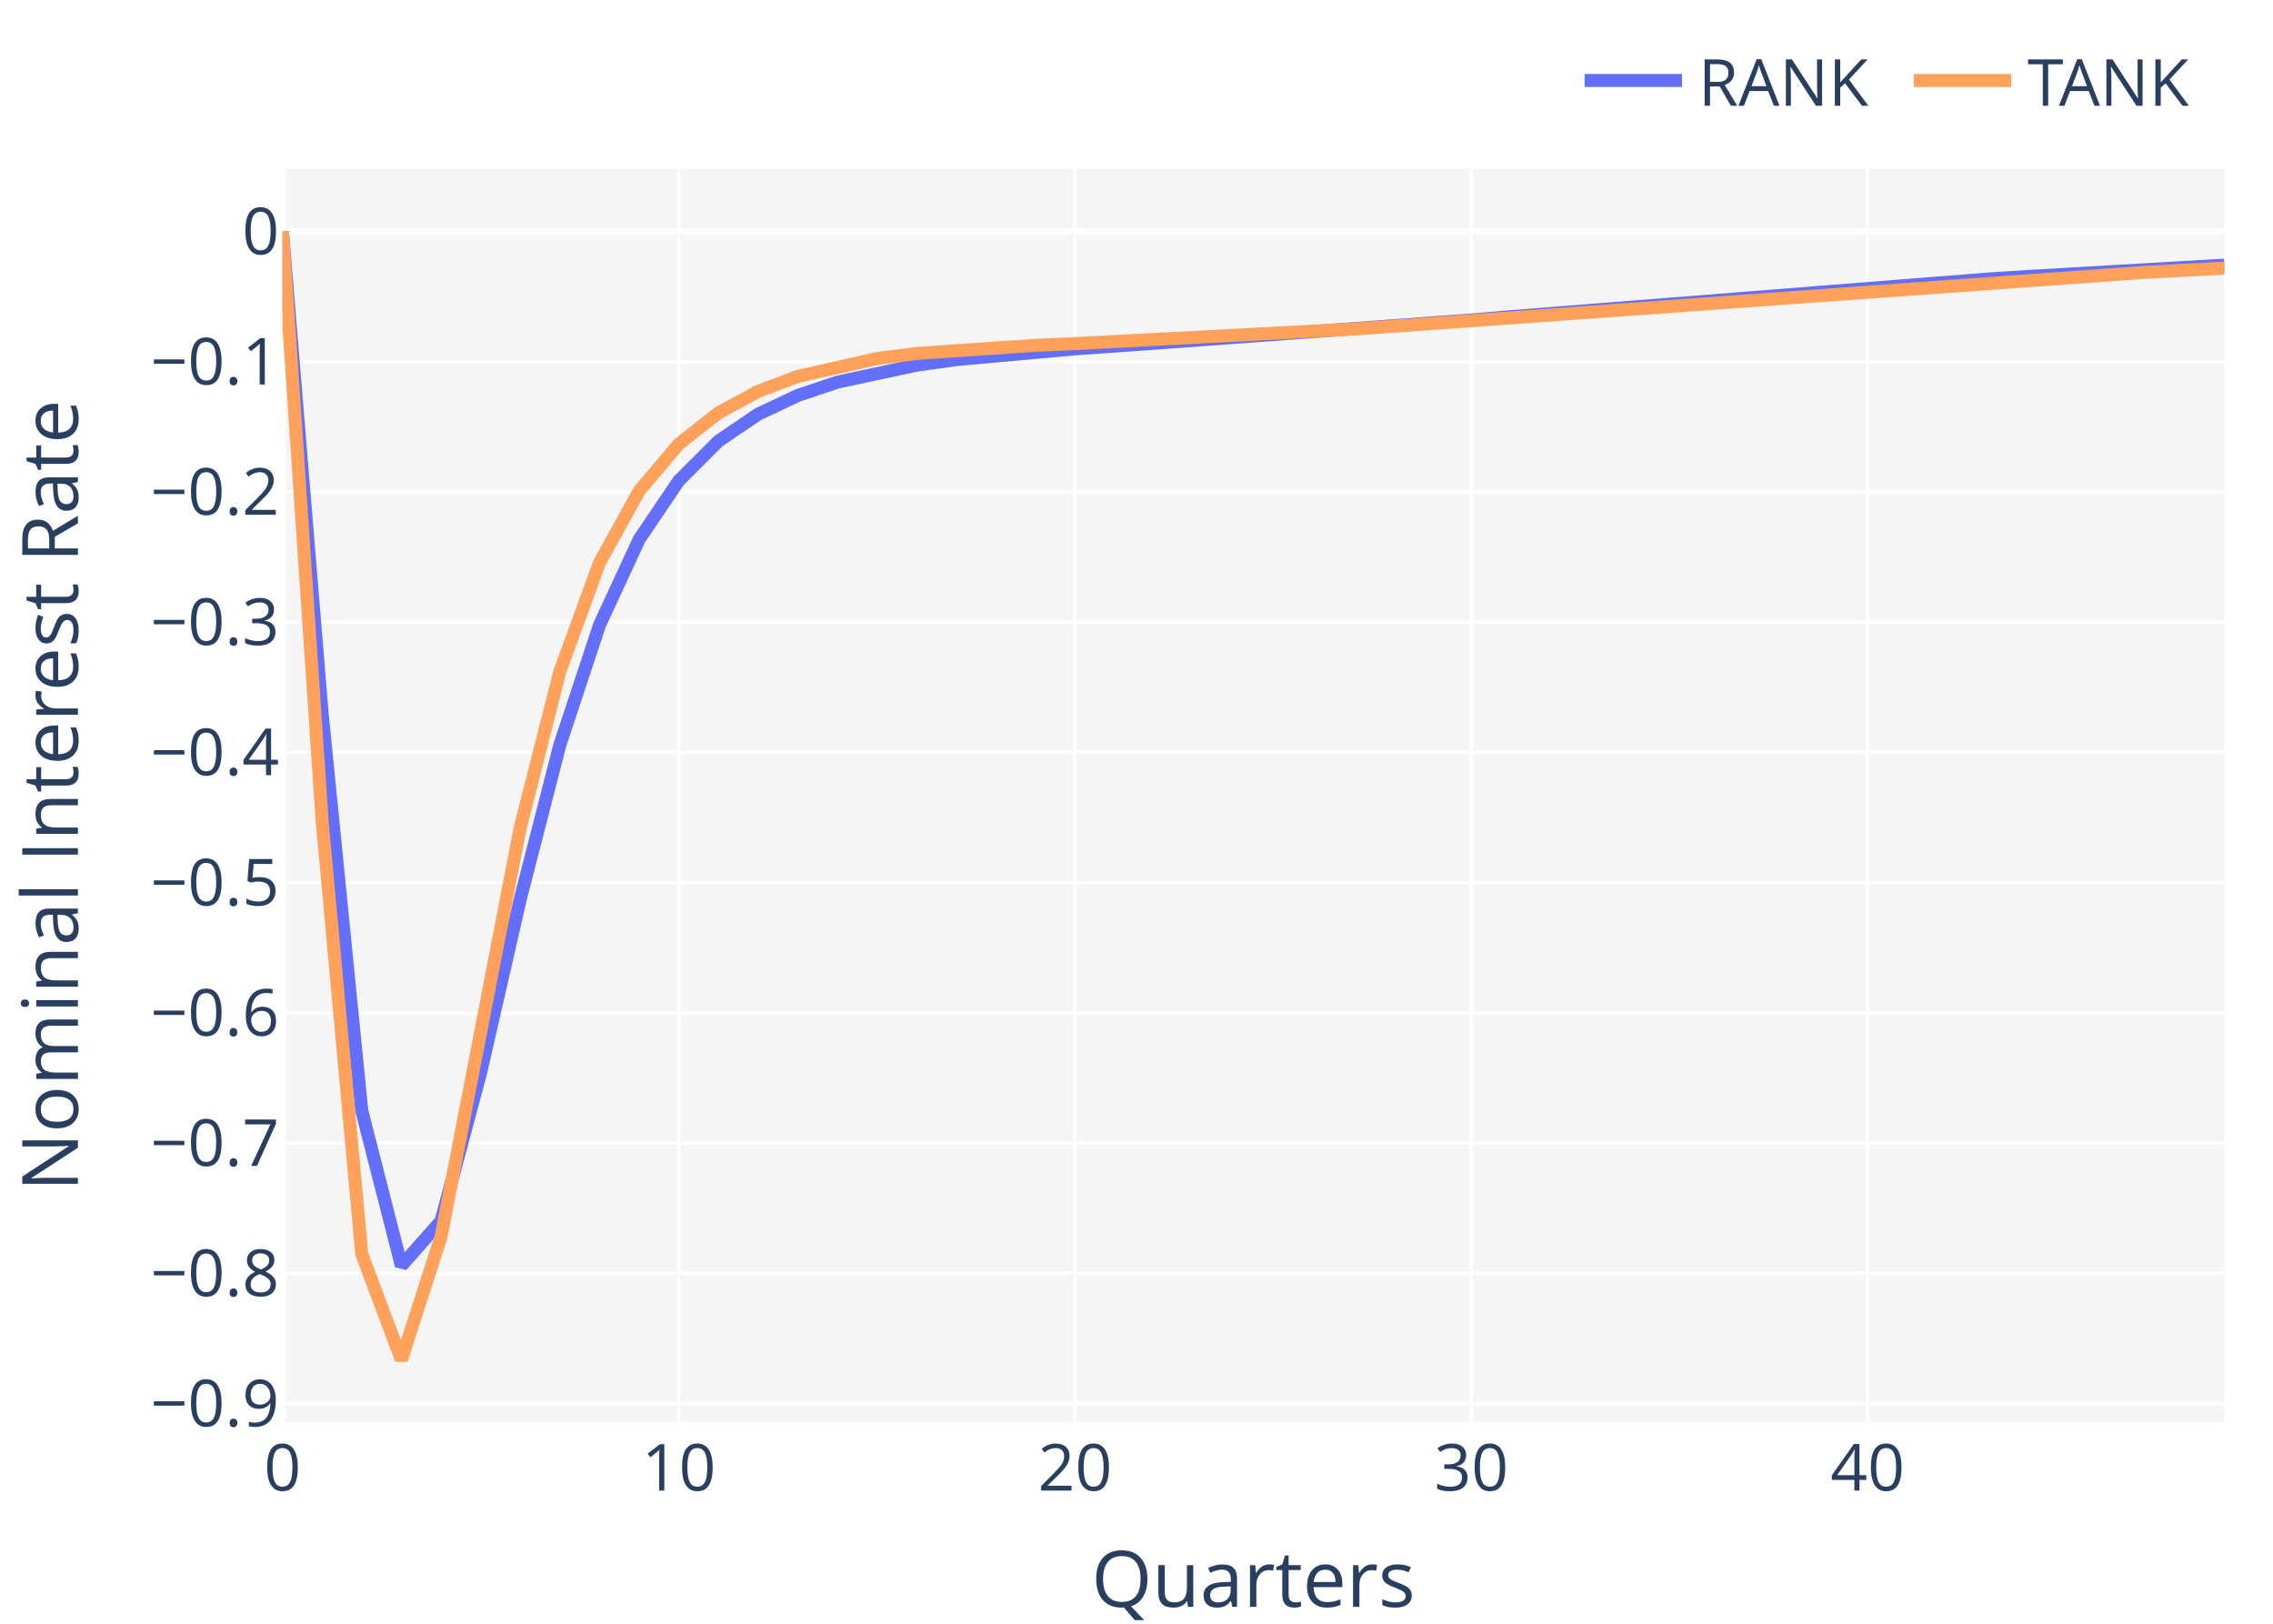
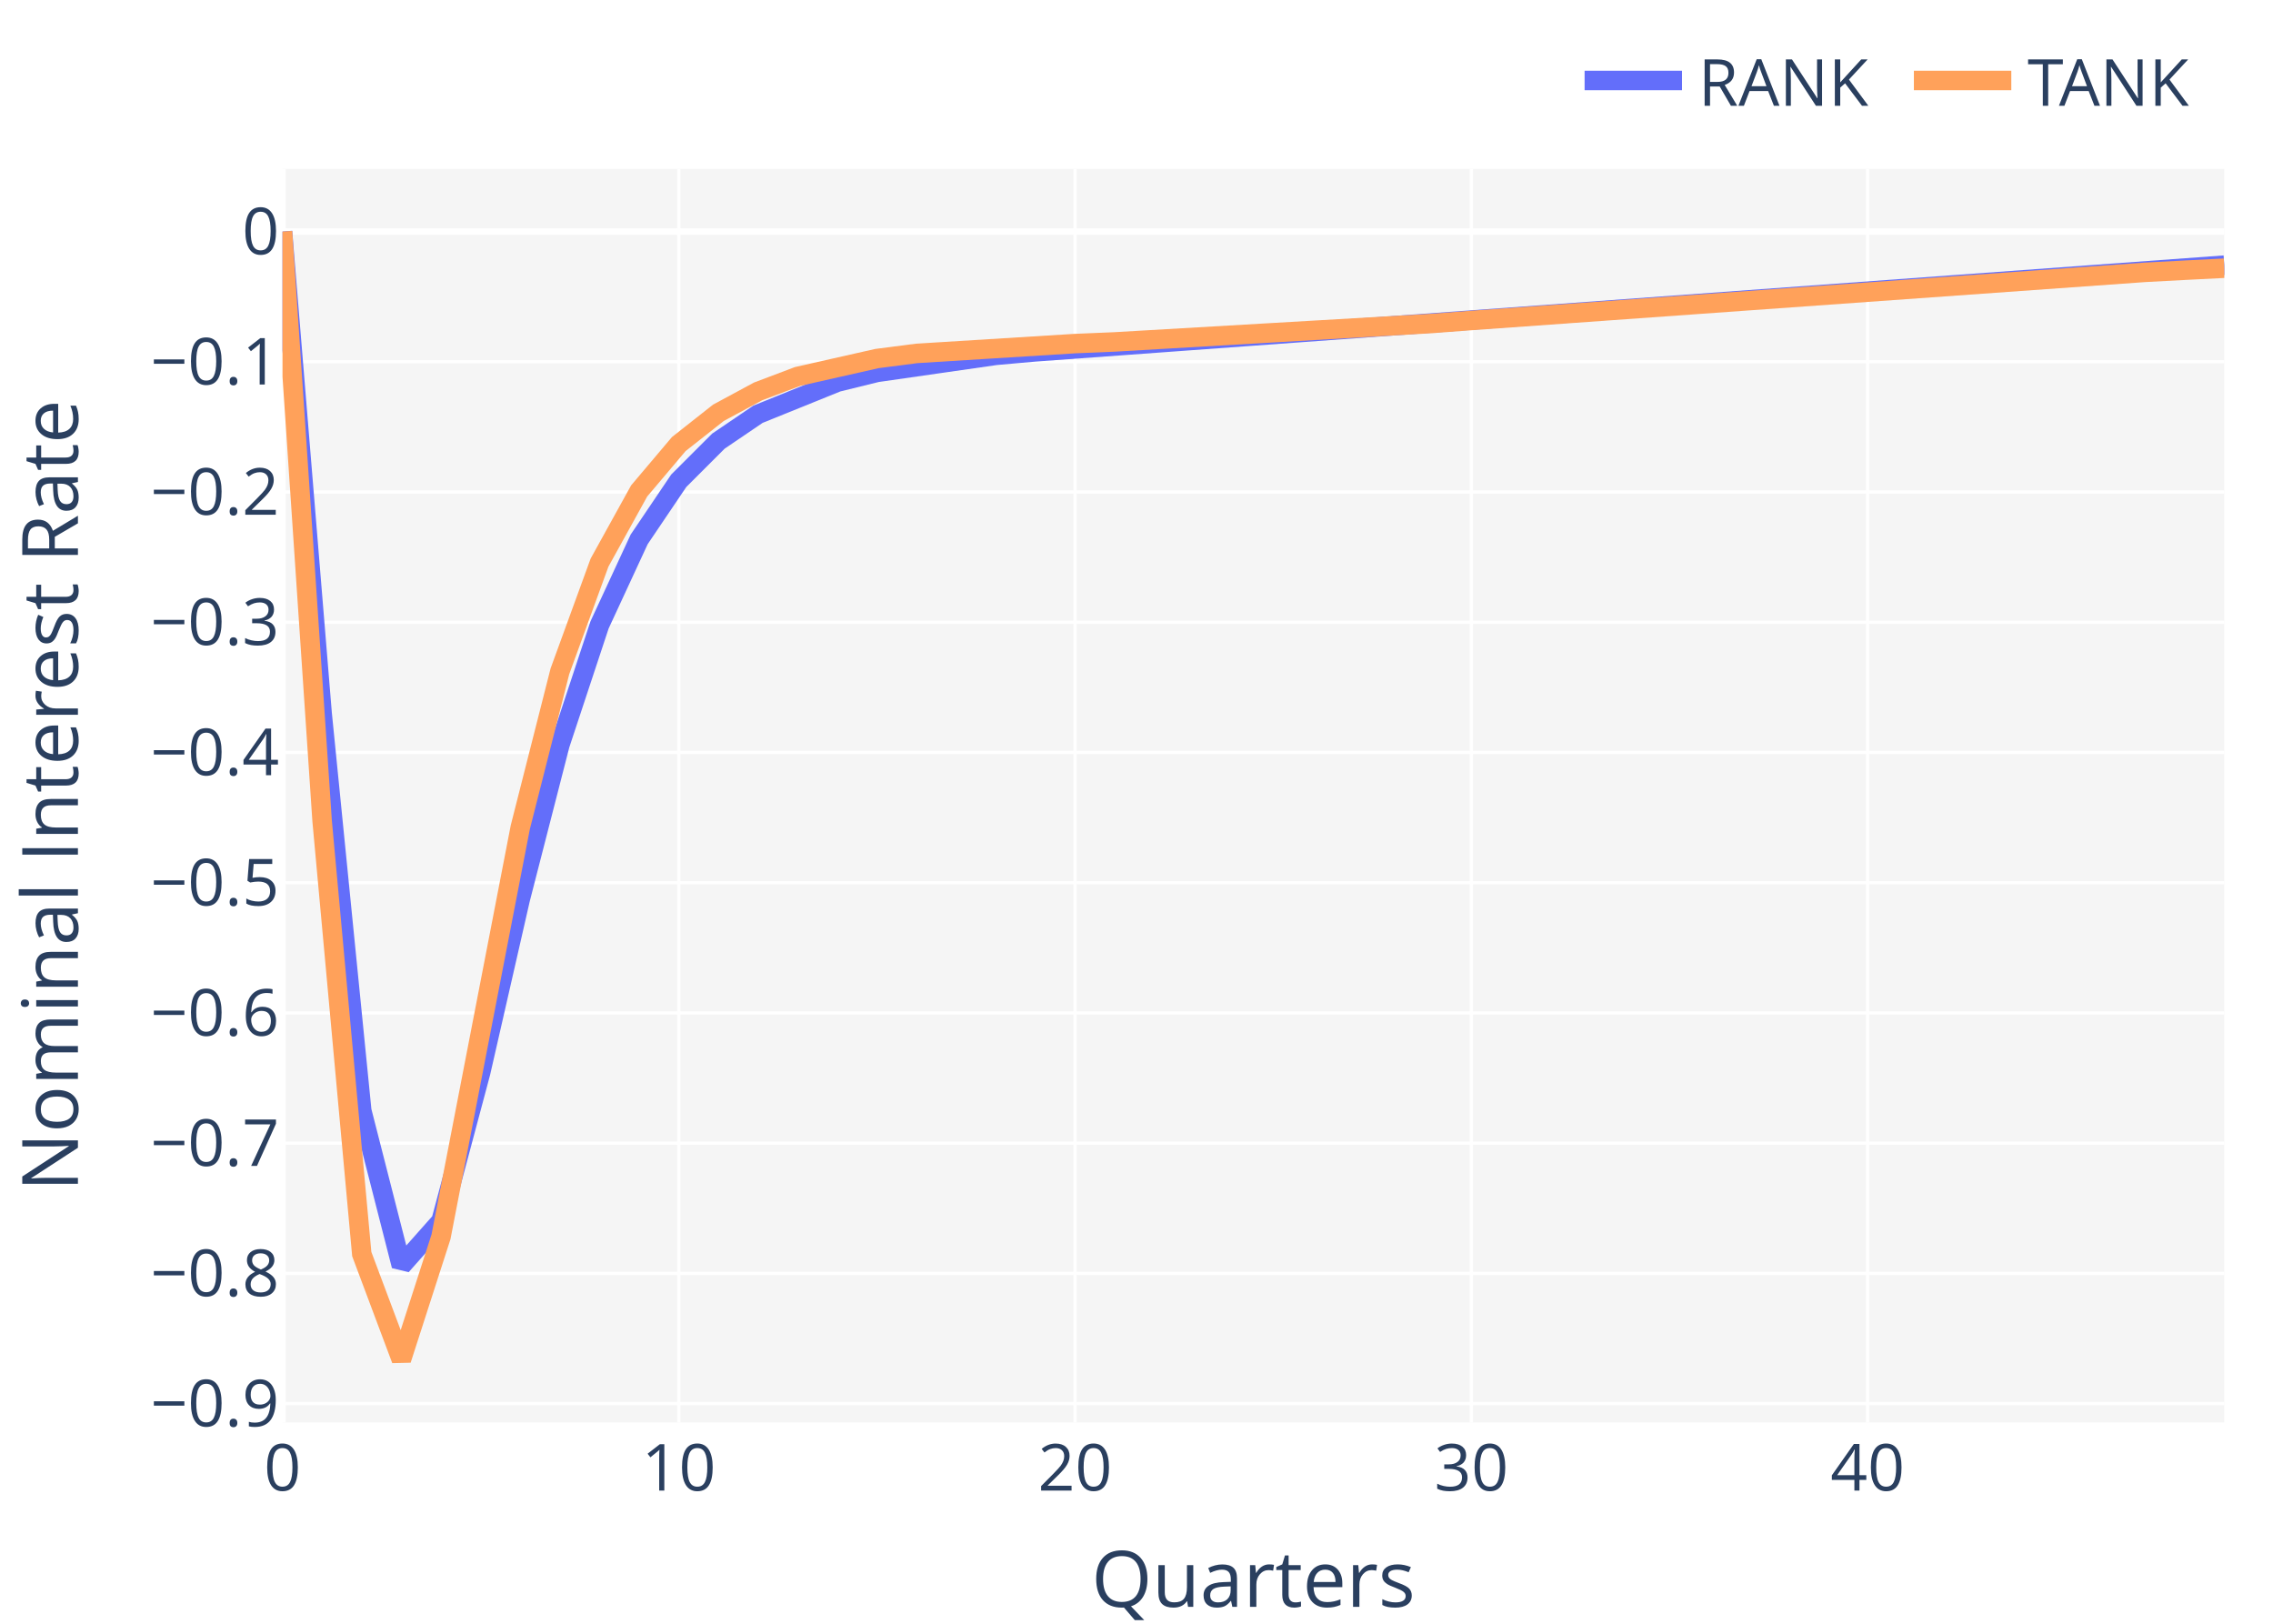
<svg xmlns="http://www.w3.org/2000/svg" class="main-svg" width="700" height="500" style="" viewBox="0 0 700 500">
  <rect x="0" y="0" width="700" height="500" style="fill: rgb(255, 255, 255); fill-opacity: 1;" />
-   <defs id="defs-86aef1">
+   <defs id="defs-5b665c">
    <g class="clips">
-       <clipPath id="clip86aef1xyplot" class="plotclip">
+       <clipPath id="clip5b665cxyplot" class="plotclip">
        <rect width="598" height="386" />
      </clipPath>
-       <clipPath class="axesclip" id="clip86aef1x">
+       <clipPath class="axesclip" id="clip5b665cx">
        <rect x="87" y="0" width="598" height="500" />
      </clipPath>
-       <clipPath class="axesclip" id="clip86aef1y">
+       <clipPath class="axesclip" id="clip5b665cy">
        <rect x="0" y="52" width="700" height="386" />
      </clipPath>
-       <clipPath class="axesclip" id="clip86aef1xy">
+       <clipPath class="axesclip" id="clip5b665cxy">
        <rect x="87" y="52" width="598" height="386" />
      </clipPath>
    </g>
    <g class="gradients" />
    <g class="patterns" />
  </defs>
  <g class="bglayer">
    <rect class="bg" x="87" y="52" width="598" height="386" style="fill: rgb(245, 245, 245); fill-opacity: 1; stroke-width: 0;" />
  </g>
  <g class="layer-below">
    <g class="imagelayer" />
    <g class="shapelayer" />
  </g>
  <g class="cartesianlayer">
    <g class="subplot xy">
      <g class="layer-subplot">
        <g class="shapelayer" />
        <g class="imagelayer" />
      </g>
      <g class="minor-gridlayer">
        <g class="x" />
        <g class="y" />
      </g>
      <g class="gridlayer">
        <g class="x">
          <path class="xgrid crisp" transform="translate(209.04,0)" d="M0,52v386" style="stroke: rgb(255, 255, 255); stroke-opacity: 1; stroke-width: 1px;" />
          <path class="xgrid crisp" transform="translate(331.08,0)" d="M0,52v386" style="stroke: rgb(255, 255, 255); stroke-opacity: 1; stroke-width: 1px;" />
          <path class="xgrid crisp" transform="translate(453.12,0)" d="M0,52v386" style="stroke: rgb(255, 255, 255); stroke-opacity: 1; stroke-width: 1px;" />
          <path class="xgrid crisp" transform="translate(575.16,0)" d="M0,52v386" style="stroke: rgb(255, 255, 255); stroke-opacity: 1; stroke-width: 1px;" />
        </g>
        <g class="y">
          <path class="ygrid crisp" transform="translate(0,432.21)" d="M87,0h598" style="stroke: rgb(255, 255, 255); stroke-opacity: 1; stroke-width: 1px;" />
          <path class="ygrid crisp" transform="translate(0,392.11)" d="M87,0h598" style="stroke: rgb(255, 255, 255); stroke-opacity: 1; stroke-width: 1px;" />
          <path class="ygrid crisp" transform="translate(0,352.01)" d="M87,0h598" style="stroke: rgb(255, 255, 255); stroke-opacity: 1; stroke-width: 1px;" />
          <path class="ygrid crisp" transform="translate(0,311.91)" d="M87,0h598" style="stroke: rgb(255, 255, 255); stroke-opacity: 1; stroke-width: 1px;" />
          <path class="ygrid crisp" transform="translate(0,271.81)" d="M87,0h598" style="stroke: rgb(255, 255, 255); stroke-opacity: 1; stroke-width: 1px;" />
          <path class="ygrid crisp" transform="translate(0,231.71)" d="M87,0h598" style="stroke: rgb(255, 255, 255); stroke-opacity: 1; stroke-width: 1px;" />
          <path class="ygrid crisp" transform="translate(0,191.6)" d="M87,0h598" style="stroke: rgb(255, 255, 255); stroke-opacity: 1; stroke-width: 1px;" />
          <path class="ygrid crisp" transform="translate(0,151.5)" d="M87,0h598" style="stroke: rgb(255, 255, 255); stroke-opacity: 1; stroke-width: 1px;" />
          <path class="ygrid crisp" transform="translate(0,111.4)" d="M87,0h598" style="stroke: rgb(255, 255, 255); stroke-opacity: 1; stroke-width: 1px;" />
        </g>
      </g>
      <g class="zerolinelayer">
        <path class="xzl zl crisp" transform="translate(87,0)" d="M0,52v386" style="stroke: rgb(255, 255, 255); stroke-opacity: 1; stroke-width: 2px;" />
        <path class="yzl zl crisp" transform="translate(0,71.3)" d="M87,0h598" style="stroke: rgb(255, 255, 255); stroke-opacity: 1; stroke-width: 2px;" />
      </g>
      <path class="xlines-below" />
      <path class="ylines-below" />
      <g class="overlines-below" />
      <g class="xaxislayer-below" />
      <g class="yaxislayer-below" />
      <g class="overaxes-below" />
-       <g class="plot" transform="translate(87,52)" clip-path="url(#clip86aef1xyplot)">
+       <g class="plot" transform="translate(87,52)" clip-path="url(#clip5b665cxyplot)">
        <g class="scatterlayer mlayer">
-           <g class="trace scatter tracefd7a19" style="stroke-miterlimit: 2; opacity: 1;">
+           <g class="trace scatter traced6b01d" style="stroke-miterlimit: 2; opacity: 1;">
            <g class="fills" />
            <g class="errorbars" />
            <g class="lines">
-               <path class="js-line" d="M0,19.3L12.2,167.62L24.41,290.01L36.61,337.75L48.82,323.99L61.02,278.28L73.22,224.88L85.43,177.34L97.63,140.46L109.84,114.09L122.04,96.03L134.24,83.84L146.45,75.55L158.65,69.79L170.86,65.68L195.27,60.44L207.47,58.74L244.08,55.42L256.29,54.58L366.12,46.54L378.33,45.51L524.78,33.96L536.98,33.16L598,29.65" style="vector-effect: non-scaling-stroke; fill: none; stroke: rgb(99, 110, 250); stroke-opacity: 1; stroke-width: 4px; opacity: 1;" />
+               <path class="js-line" d="M0,19.3L12.2,167.62L24.41,290.01L36.61,337.75L48.82,323.99L61.02,278.28L73.22,224.88L85.43,177.34L97.63,140.46L109.84,114.09L122.04,96.03L134.24,83.84L146.45,75.55L170.86,65.68L183.06,62.68L219.67,57.42L231.88,56.34L598,29.65" style="vector-effect: non-scaling-stroke; fill: none; stroke: rgb(99, 110, 250); stroke-opacity: 1; stroke-width: 6px; opacity: 1;" />
            </g>
            <g class="points" />
            <g class="text" />
          </g>
-           <g class="trace scatter trace63e229" style="stroke-miterlimit: 2; opacity: 1;">
+           <g class="trace scatter trace59328f" style="stroke-miterlimit: 2; opacity: 1;">
            <g class="fills" />
            <g class="errorbars" />
            <g class="lines">
-               <path class="js-line" d="M0,19.3L12.2,200.75L24.41,334.17L36.61,366.7L48.82,328.83L73.22,202.79L85.43,154.71L97.63,121.25L109.84,99.17L122.04,84.74L134.24,75.12L146.45,68.53L158.65,63.92L183.06,58.41L195.27,56.83L231.88,54.33L244.08,53.8L329.51,49.34L341.71,48.5L573.59,31.86L585.8,31.21L598,30.59" style="vector-effect: non-scaling-stroke; fill: none; stroke: rgb(255, 161, 90); stroke-opacity: 1; stroke-width: 4px; opacity: 1;" />
+               <path class="js-line" d="M0,19.3L12.2,200.75L24.41,334.17L36.61,366.7L48.82,328.83L73.22,202.79L85.43,154.71L97.63,121.25L109.84,99.17L122.04,84.74L134.24,75.12L146.45,68.53L158.65,63.92L183.06,58.41L195.27,56.83L244.08,53.8L256.29,53.29L353.92,47.61L366.12,46.69L573.59,31.86L585.8,31.21L598,30.59" style="vector-effect: non-scaling-stroke; fill: none; stroke: rgb(255, 161, 90); stroke-opacity: 1; stroke-width: 6px; opacity: 1;" />
            </g>
            <g class="points" />
            <g class="text" />
          </g>
        </g>
      </g>
      <g class="overplot" />
      <path class="xlines-above crisp" d="M0,0" style="fill: none;" />
      <path class="ylines-above crisp" d="M0,0" style="fill: none;" />
      <g class="overlines-above" />
      <g class="xaxislayer-above">
        <g class="xtick">
          <text text-anchor="middle" x="0" y="459" transform="translate(87,0)" style="font-family: 'Open Sans', verdana, arial, sans-serif; font-size: 20px; fill: rgb(42, 63, 95); fill-opacity: 1; white-space: pre; opacity: 1;">0</text>
        </g>
        <g class="xtick">
          <text text-anchor="middle" x="0" y="459" style="font-family: 'Open Sans', verdana, arial, sans-serif; font-size: 20px; fill: rgb(42, 63, 95); fill-opacity: 1; white-space: pre; opacity: 1;" transform="translate(209.04,0)">10</text>
        </g>
        <g class="xtick">
          <text text-anchor="middle" x="0" y="459" style="font-family: 'Open Sans', verdana, arial, sans-serif; font-size: 20px; fill: rgb(42, 63, 95); fill-opacity: 1; white-space: pre; opacity: 1;" transform="translate(331.08,0)">20</text>
        </g>
        <g class="xtick">
          <text text-anchor="middle" x="0" y="459" style="font-family: 'Open Sans', verdana, arial, sans-serif; font-size: 20px; fill: rgb(42, 63, 95); fill-opacity: 1; white-space: pre; opacity: 1;" transform="translate(453.12,0)">30</text>
        </g>
        <g class="xtick">
          <text text-anchor="middle" x="0" y="459" style="font-family: 'Open Sans', verdana, arial, sans-serif; font-size: 20px; fill: rgb(42, 63, 95); fill-opacity: 1; white-space: pre; opacity: 1;" transform="translate(575.16,0)">40</text>
        </g>
      </g>
      <g class="yaxislayer-above">
        <g class="ytick">
          <text text-anchor="end" x="86" y="7" transform="translate(0,432.21)" style="font-family: 'Open Sans', verdana, arial, sans-serif; font-size: 20px; fill: rgb(42, 63, 95); fill-opacity: 1; white-space: pre; opacity: 1;">−0.9</text>
        </g>
        <g class="ytick">
          <text text-anchor="end" x="86" y="7" style="font-family: 'Open Sans', verdana, arial, sans-serif; font-size: 20px; fill: rgb(42, 63, 95); fill-opacity: 1; white-space: pre; opacity: 1;" transform="translate(0,392.11)">−0.8</text>
        </g>
        <g class="ytick">
          <text text-anchor="end" x="86" y="7" style="font-family: 'Open Sans', verdana, arial, sans-serif; font-size: 20px; fill: rgb(42, 63, 95); fill-opacity: 1; white-space: pre; opacity: 1;" transform="translate(0,352.01)">−0.7</text>
        </g>
        <g class="ytick">
          <text text-anchor="end" x="86" y="7" style="font-family: 'Open Sans', verdana, arial, sans-serif; font-size: 20px; fill: rgb(42, 63, 95); fill-opacity: 1; white-space: pre; opacity: 1;" transform="translate(0,311.91)">−0.6</text>
        </g>
        <g class="ytick">
          <text text-anchor="end" x="86" y="7" style="font-family: 'Open Sans', verdana, arial, sans-serif; font-size: 20px; fill: rgb(42, 63, 95); fill-opacity: 1; white-space: pre; opacity: 1;" transform="translate(0,271.81)">−0.5</text>
        </g>
        <g class="ytick">
          <text text-anchor="end" x="86" y="7" style="font-family: 'Open Sans', verdana, arial, sans-serif; font-size: 20px; fill: rgb(42, 63, 95); fill-opacity: 1; white-space: pre; opacity: 1;" transform="translate(0,231.71)">−0.4</text>
        </g>
        <g class="ytick">
          <text text-anchor="end" x="86" y="7" style="font-family: 'Open Sans', verdana, arial, sans-serif; font-size: 20px; fill: rgb(42, 63, 95); fill-opacity: 1; white-space: pre; opacity: 1;" transform="translate(0,191.6)">−0.3</text>
        </g>
        <g class="ytick">
          <text text-anchor="end" x="86" y="7" style="font-family: 'Open Sans', verdana, arial, sans-serif; font-size: 20px; fill: rgb(42, 63, 95); fill-opacity: 1; white-space: pre; opacity: 1;" transform="translate(0,151.5)">−0.2</text>
        </g>
        <g class="ytick">
          <text text-anchor="end" x="86" y="7" style="font-family: 'Open Sans', verdana, arial, sans-serif; font-size: 20px; fill: rgb(42, 63, 95); fill-opacity: 1; white-space: pre; opacity: 1;" transform="translate(0,111.4)">−0.1</text>
        </g>
        <g class="ytick">
          <text text-anchor="end" x="86" y="7" style="font-family: 'Open Sans', verdana, arial, sans-serif; font-size: 20px; fill: rgb(42, 63, 95); fill-opacity: 1; white-space: pre; opacity: 1;" transform="translate(0,71.3)">0</text>
        </g>
      </g>
      <g class="overaxes-above" />
    </g>
  </g>
  <g class="polarlayer" />
  <g class="smithlayer" />
  <g class="ternarylayer" />
  <g class="geolayer" />
  <g class="funnelarealayer" />
  <g class="pielayer" />
  <g class="iciclelayer" />
  <g class="treemaplayer" />
  <g class="sunburstlayer" />
  <g class="glimages" />
-   <defs id="topdefs-86aef1">
+   <defs id="topdefs-5b665c">
    <g class="clips" />
-     <clipPath id="legend86aef1">
+     <clipPath id="legend5b665c">
      <rect width="202" height="39" x="0" y="0" />
    </clipPath>
  </defs>
  <g class="layer-above">
    <g class="imagelayer" />
    <g class="shapelayer" />
  </g>
  <g class="infolayer">
    <g class="legend" pointer-events="all" transform="translate(483,5.28)">
      <rect class="bg" shape-rendering="crispEdges" width="202" height="39" x="0" y="0" style="stroke: rgb(68, 68, 68); stroke-opacity: 1; fill: rgb(255, 255, 255); fill-opacity: 1; stroke-width: 0px;" />
-       <g class="scrollbox" transform="" clip-path="url(#legend86aef1)">
+       <g class="scrollbox" transform="" clip-path="url(#legend5b665c)">
        <g class="groups" transform="">
          <g class="traces" transform="translate(0,19.5)" style="opacity: 1;">
            <text class="legendtext" text-anchor="start" x="40" y="7.8" style="font-family: 'Open Sans', verdana, arial, sans-serif; font-size: 20px; fill: rgb(42, 63, 95); fill-opacity: 1; white-space: pre;">RANK</text>
            <g class="layers" style="opacity: 1;">
              <g class="legendfill" />
              <g class="legendlines">
-                 <path class="js-line" d="M5,0h30" style="fill: none; stroke: rgb(99, 110, 250); stroke-opacity: 1; stroke-width: 4px;" />
+                 <path class="js-line" d="M5,0h30" style="fill: none; stroke: rgb(99, 110, 250); stroke-opacity: 1; stroke-width: 6px;" />
              </g>
              <g class="legendsymbols">
                <g class="legendpoints" />
              </g>
            </g>
            <rect class="legendtoggle" x="0" y="-14.5" width="98.906" height="29" style="fill: rgb(0, 0, 0); fill-opacity: 0;" />
          </g>
        </g>
        <g class="groups" transform="translate(101.4062,0)">
          <g class="traces" transform="translate(0,19.5)" style="opacity: 1;">
            <text class="legendtext" text-anchor="start" x="40" y="7.8" style="font-family: 'Open Sans', verdana, arial, sans-serif; font-size: 20px; fill: rgb(42, 63, 95); fill-opacity: 1; white-space: pre;">TANK</text>
            <g class="layers" style="opacity: 1;">
              <g class="legendfill" />
              <g class="legendlines">
-                 <path class="js-line" d="M5,0h30" style="fill: none; stroke: rgb(255, 161, 90); stroke-opacity: 1; stroke-width: 4px;" />
+                 <path class="js-line" d="M5,0h30" style="fill: none; stroke: rgb(255, 161, 90); stroke-opacity: 1; stroke-width: 6px;" />
              </g>
              <g class="legendsymbols">
                <g class="legendpoints" />
              </g>
            </g>
            <rect class="legendtoggle" x="0" y="-14.5" width="97.328" height="29" style="fill: rgb(0, 0, 0); fill-opacity: 0;" />
          </g>
        </g>
      </g>
      <rect class="scrollbar" rx="20" ry="3" width="0" height="0" x="0" y="0" style="fill: rgb(128, 139, 164); fill-opacity: 1;" />
    </g>
    <g class="g-gtitle" />
    <g class="g-xtitle">
      <text class="xtitle" x="386" y="494.8" text-anchor="middle" style="font-family: 'Open Sans', verdana, arial, sans-serif; font-size: 24px; fill: rgb(42, 63, 95); opacity: 1; font-weight: normal; white-space: pre;">Quarters</text>
    </g>
    <g class="g-ytitle" transform="translate(18.87793,0)">
      <text class="ytitle" transform="rotate(-90,5.121875,245)" x="5.122" y="245" text-anchor="middle" style="font-family: 'Open Sans', verdana, arial, sans-serif; font-size: 24px; fill: rgb(42, 63, 95); opacity: 1; font-weight: normal; white-space: pre;">Nominal Interest Rate</text>
    </g>
  </g>
</svg>
